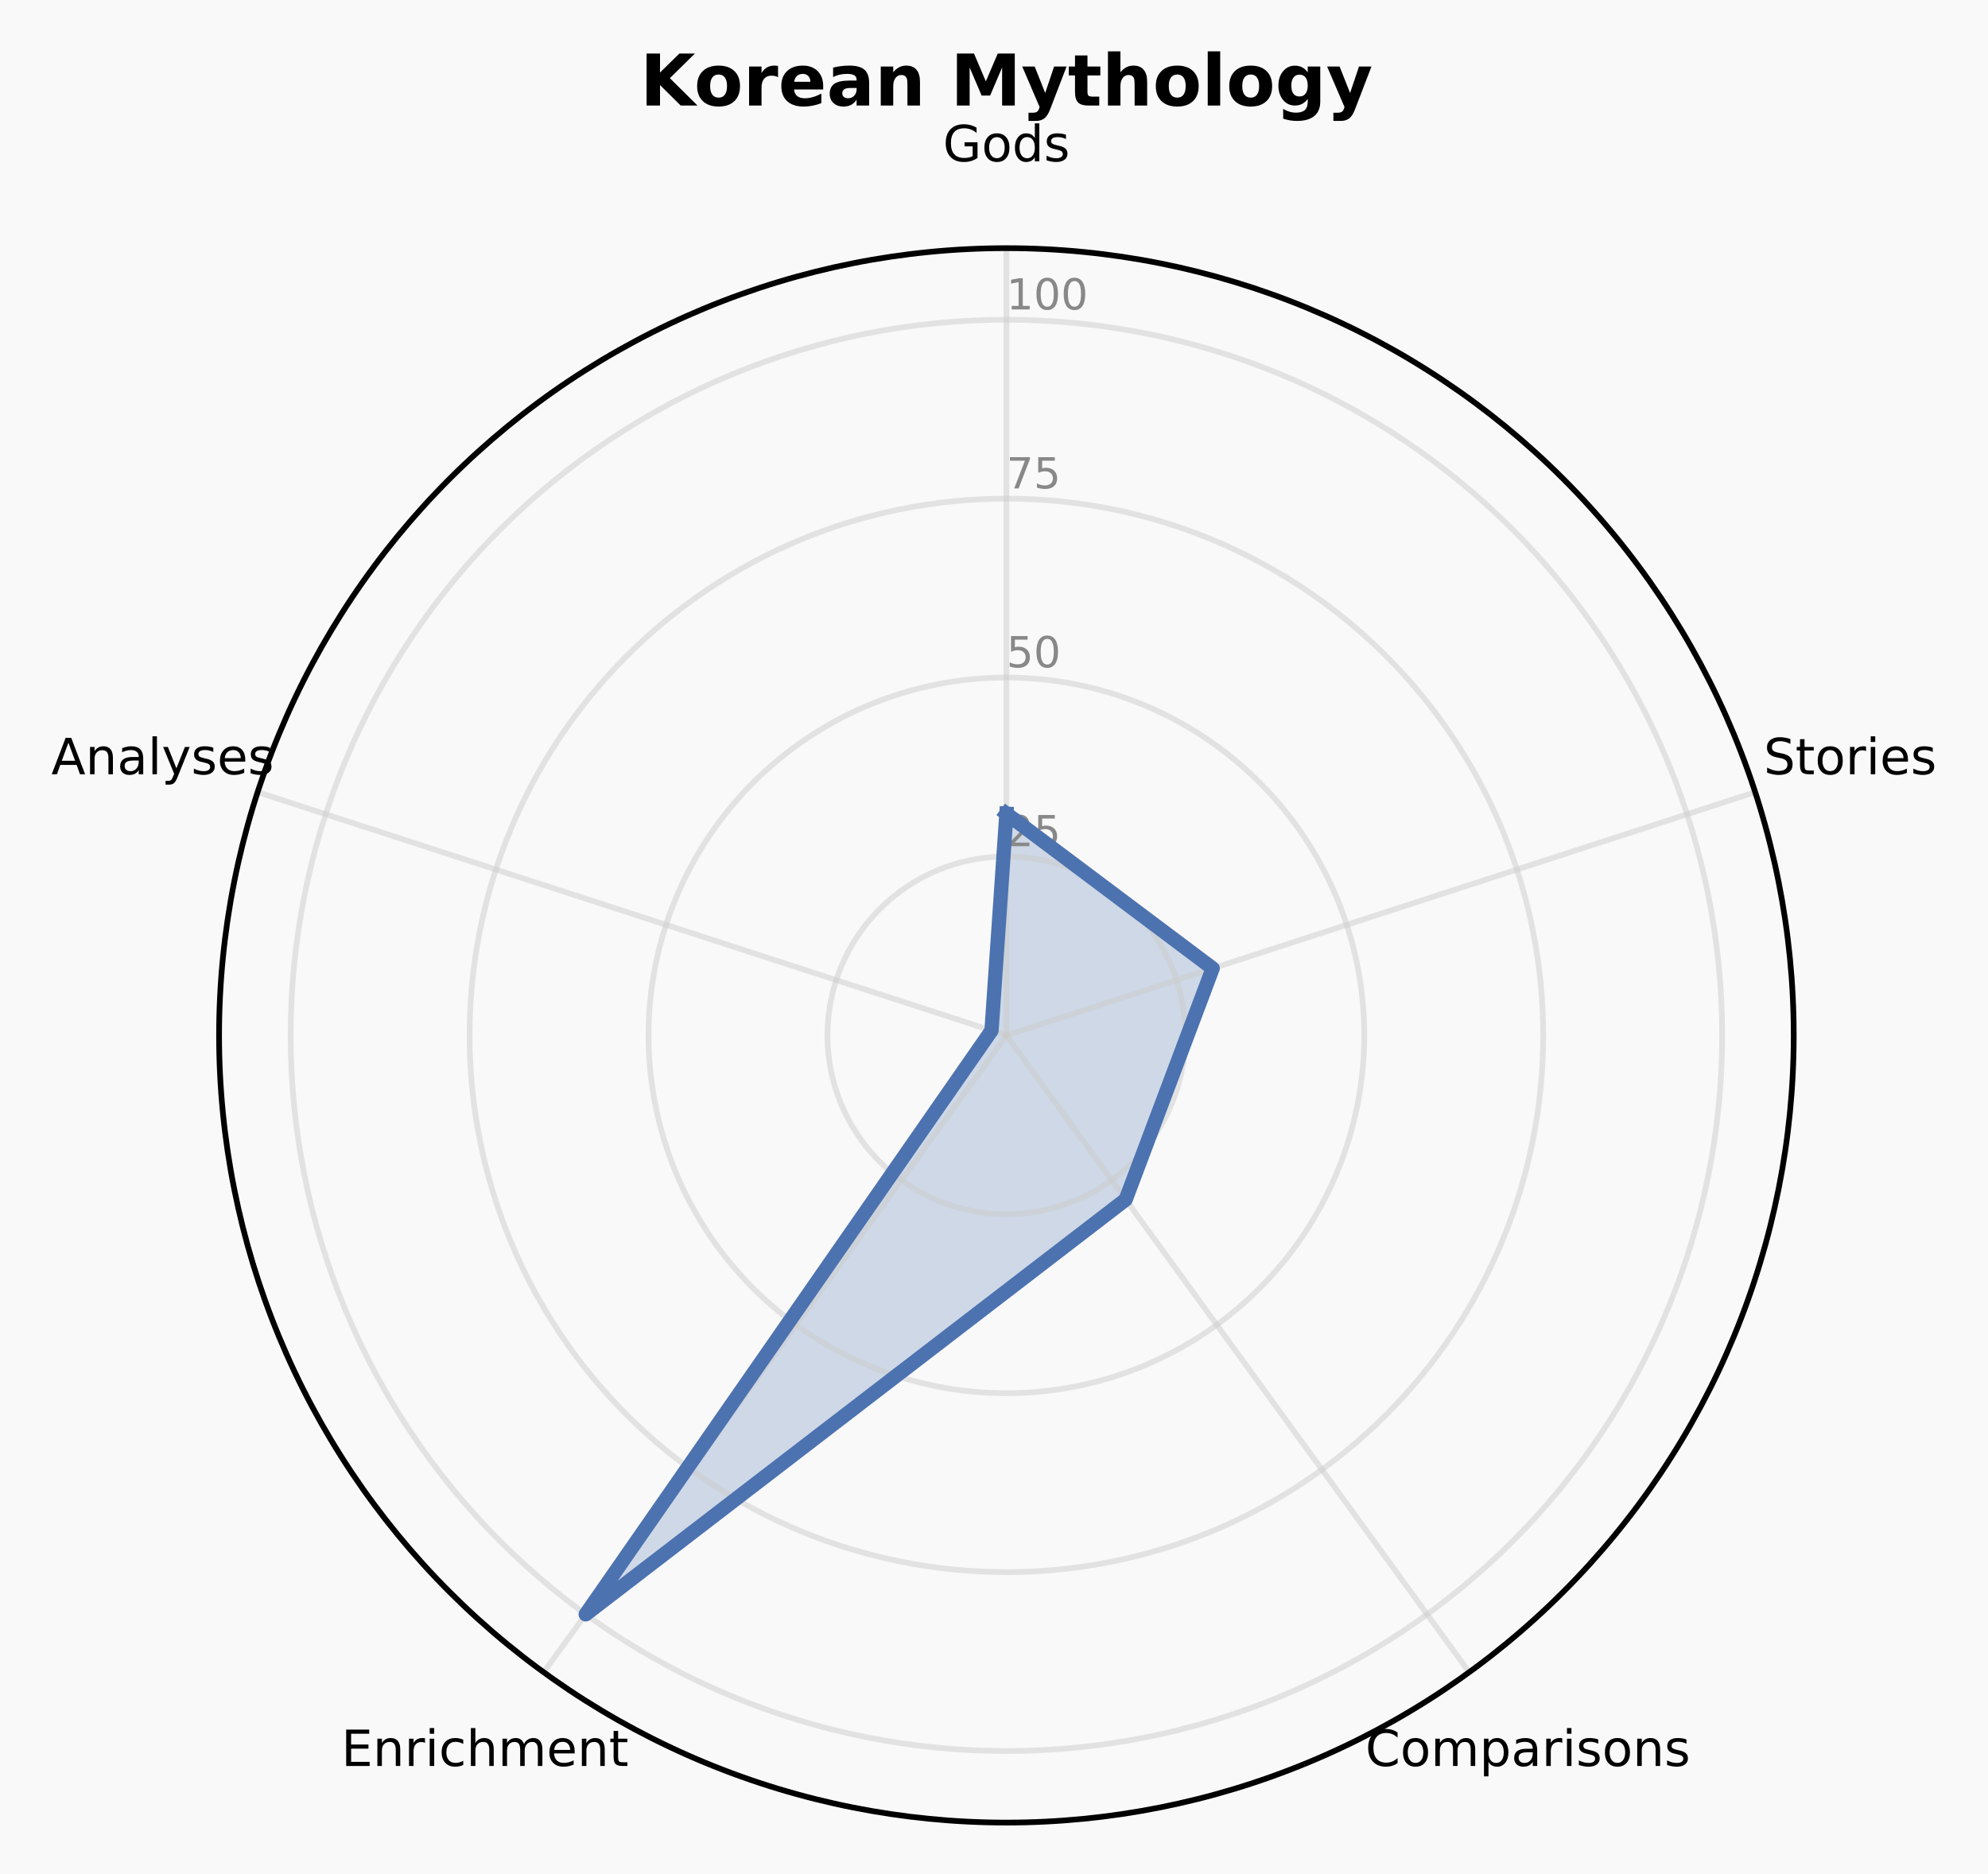
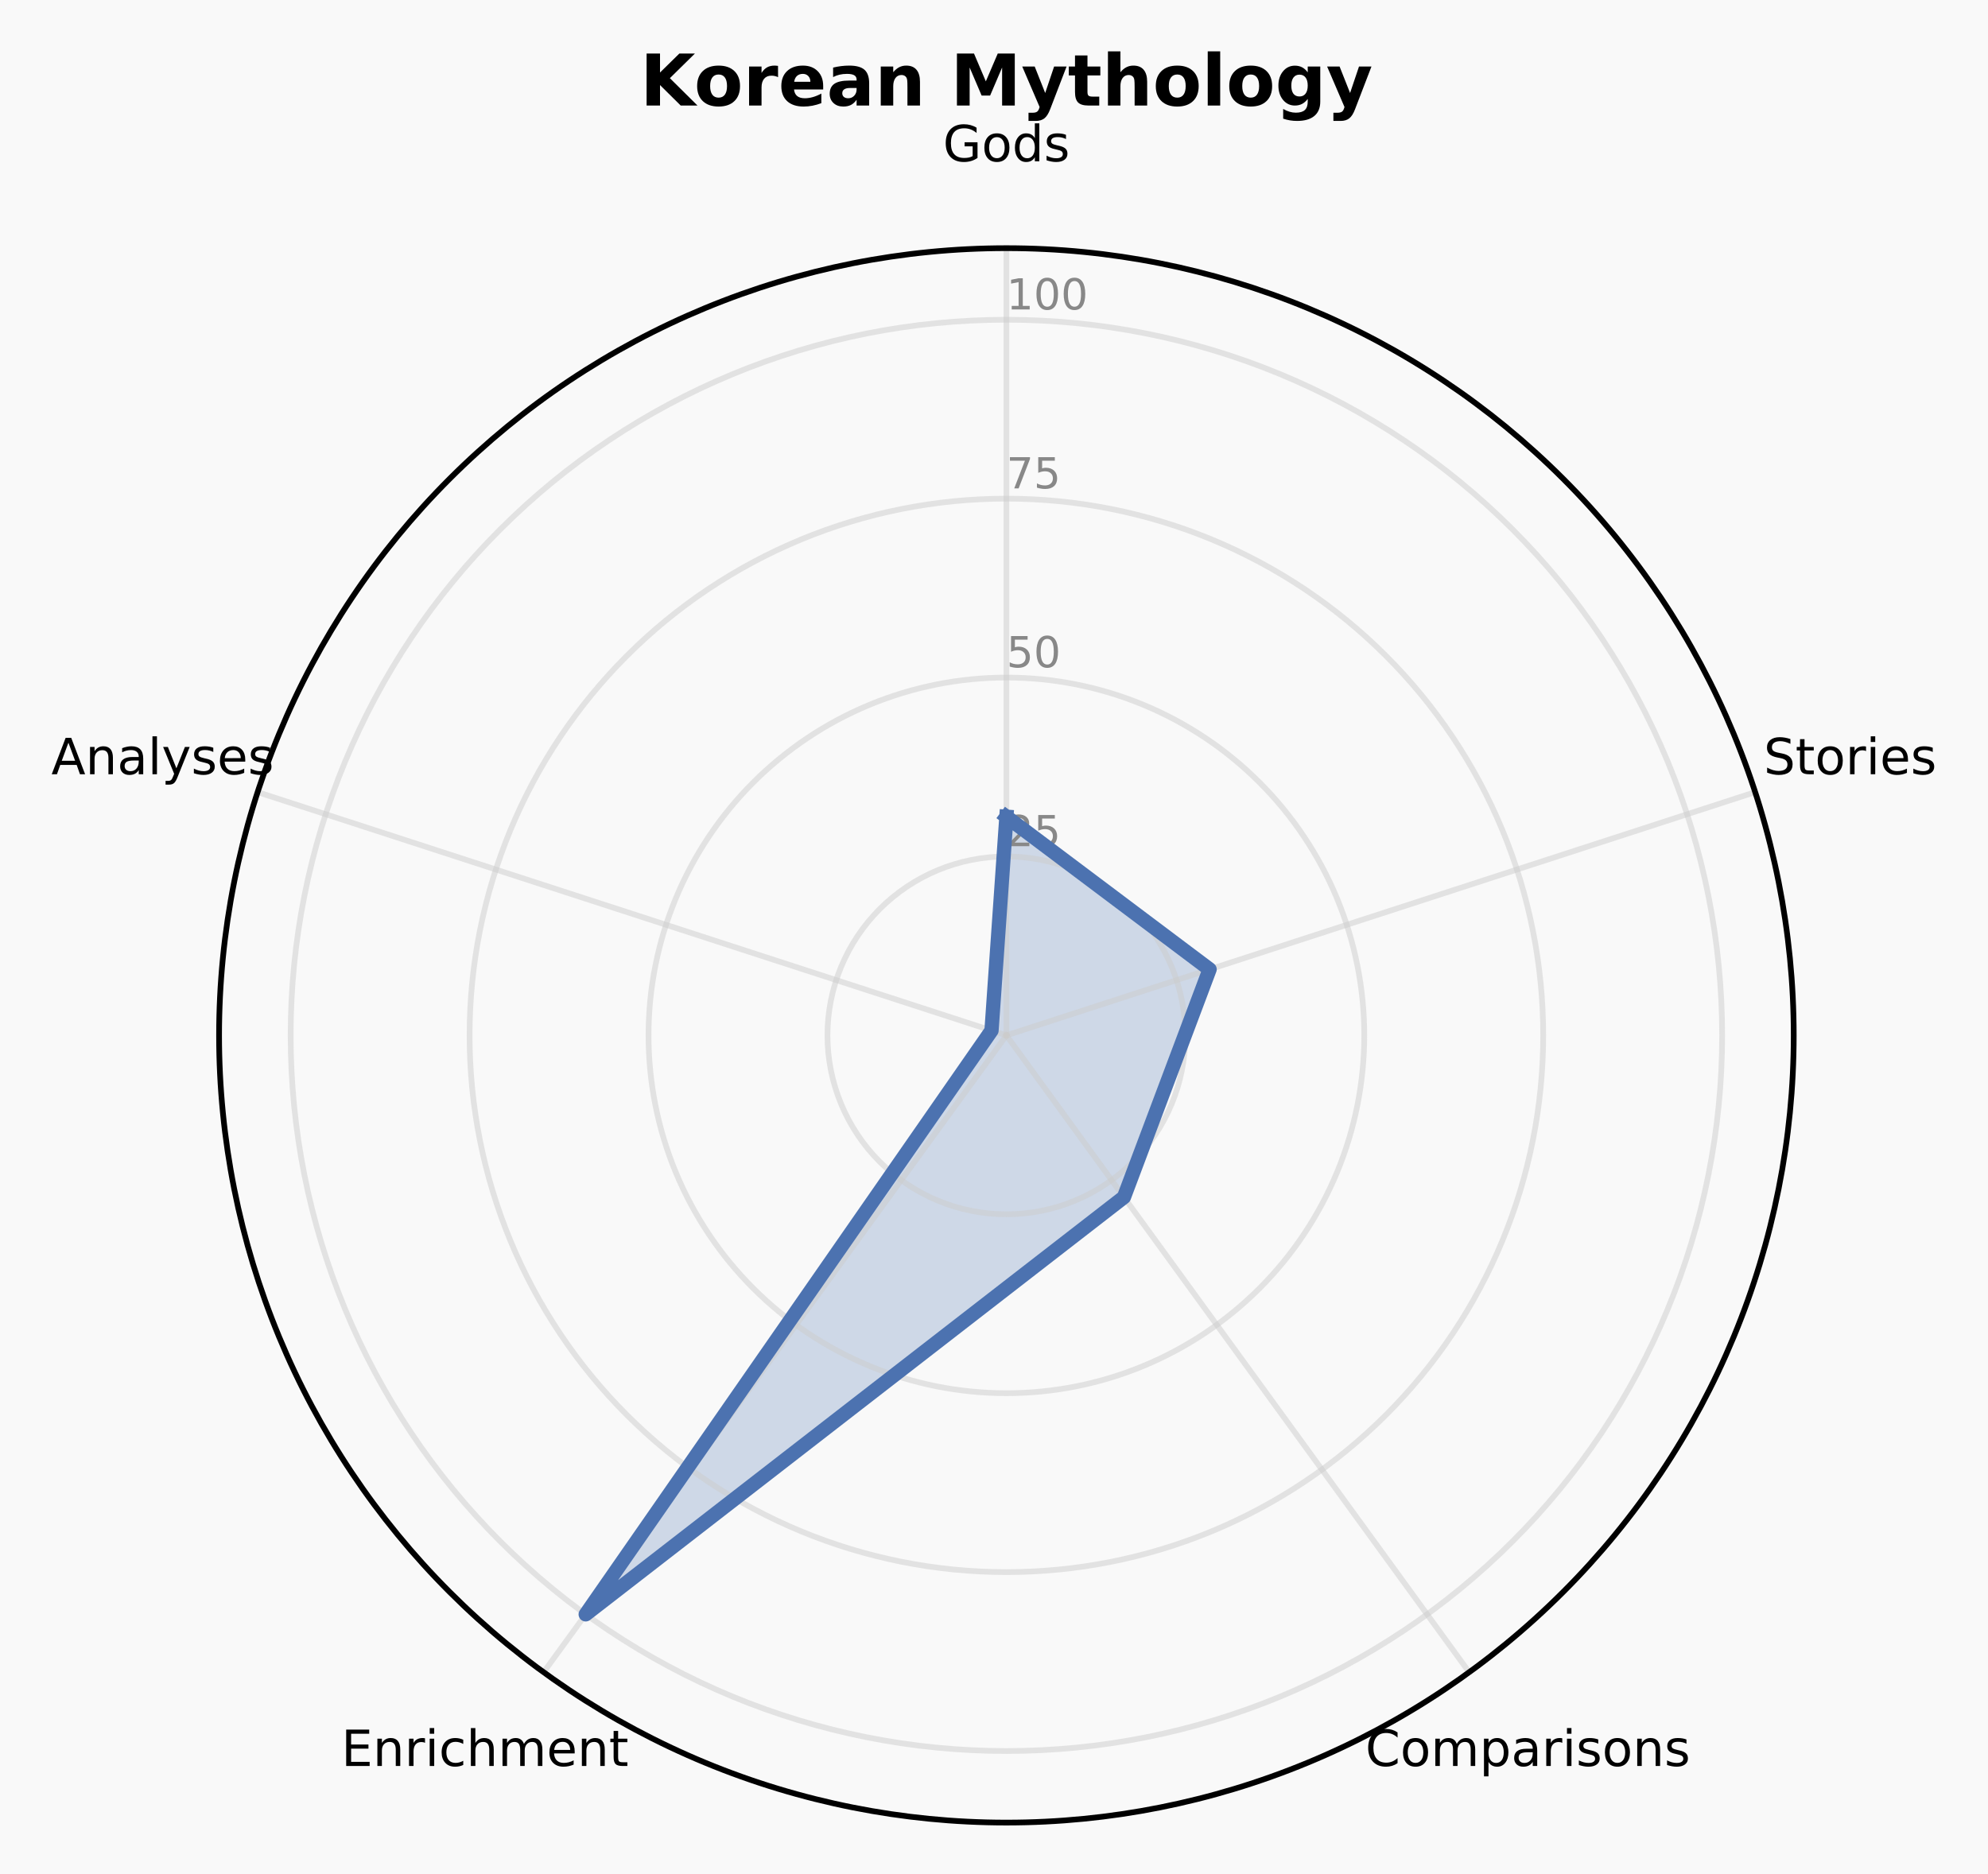
<svg xmlns="http://www.w3.org/2000/svg" xmlns:xlink="http://www.w3.org/1999/xlink" width="278.709pt" height="262.758pt" viewBox="0 0 278.709 262.758" version="1.1">
  <defs>
    <style type="text/css">*{stroke-linejoin: round; stroke-linecap: butt}</style>
  </defs>
  <g id="figure_1">
    <g id="patch_1">
      <path d="M 0 262.758  L 278.709 262.758  L 278.709 0  L 0 0  z " style="fill: #f9f9f9" />
    </g>
    <g id="axes_1">
      <g id="patch_2">
        <path d="M 251.473 145.178  C 251.473 130.683 248.618 116.329 243.071 102.938  C 237.524 89.546 229.393 77.377 219.143 67.128  C 208.894 56.878 196.725 48.748 183.334 43.201  C 169.942 37.654 155.588 34.798 141.093 34.798  C 126.598 34.798 112.244 37.654 98.853 43.201  C 85.461 48.748 73.293 56.878 63.043 67.128  C 52.794 77.377 44.663 89.546 39.116 102.938  C 33.569 116.329 30.714 130.683 30.714 145.178  C 30.714 159.673 33.569 174.027 39.116 187.418  C 44.663 200.81 52.794 212.979 63.043 223.228  C 73.293 233.478 85.461 241.609 98.853 247.155  C 112.244 252.702 126.598 255.558 141.093 255.558  C 155.588 255.558 169.942 252.702 183.334 247.155  C 196.725 241.609 208.894 233.478 219.143 223.228  C 229.393 212.979 237.524 200.81 243.071 187.418  C 248.618 174.027 251.473 159.673 251.473 145.178  M 141.093 145.178  C 141.093 145.178 141.093 145.178 141.093 145.178  C 141.093 145.178 141.093 145.178 141.093 145.178  C 141.093 145.178 141.093 145.178 141.093 145.178  C 141.093 145.178 141.093 145.178 141.093 145.178  C 141.093 145.178 141.093 145.178 141.093 145.178  C 141.093 145.178 141.093 145.178 141.093 145.178  C 141.093 145.178 141.093 145.178 141.093 145.178  C 141.093 145.178 141.093 145.178 141.093 145.178  C 141.093 145.178 141.093 145.178 141.093 145.178  C 141.093 145.178 141.093 145.178 141.093 145.178  C 141.093 145.178 141.093 145.178 141.093 145.178  C 141.093 145.178 141.093 145.178 141.093 145.178  C 141.093 145.178 141.093 145.178 141.093 145.178  C 141.093 145.178 141.093 145.178 141.093 145.178  C 141.093 145.178 141.093 145.178 141.093 145.178  C 141.093 145.178 141.093 145.178 141.093 145.178  z " style="fill: #f9f9f9" />
      </g>
      <g id="patch_3">
-         <path d="M 141.093 114.085  L 170.013 135.782  L 157.819 168.199  L 82.112 226.359  L 139.007 144.5  z " clip-path="url(#pf1d291eb86)" style="fill: #4c72b0; opacity: 0.25; stroke: #4c72b0; stroke-linejoin: miter" />
+         <path d="M 141.093 114.517  L 169.581 135.922  L 157.573 167.861  L 82.112 226.359  L 139.007 144.5  z " clip-path="url(#pe043c72d86)" style="fill: #4c72b0; opacity: 0.25; stroke: #4c72b0; stroke-linejoin: miter" />
      </g>
      <g id="matplotlib.axis_1">
        <g id="xtick_1">
          <g id="line2d_1">
-             <path d="M 141.093 145.178  L 141.093 34.798  " clip-path="url(#pf1d291eb86)" style="fill: none; stroke: #cccccc; stroke-opacity: 0.5; stroke-width: 0.8; stroke-linecap: square" />
+             <path d="M 141.093 145.178  L 141.093 34.798  " clip-path="url(#pe043c72d86)" style="fill: none; stroke: #cccccc; stroke-opacity: 0.5; stroke-width: 0.8; stroke-linecap: square" />
          </g>
          <g id="text_1">
            <g transform="translate(132.1945 22.61707) scale(0.07 -0.07)">
              <defs>
                <path id="DejaVuSans-2a" d="M 3809 666  L 3809 1919  L 2778 1919  L 2778 2438  L 4434 2438  L 4434 434  Q 4069 175 3628 42  Q 3188 -91 2688 -91  Q 1594 -91 976 548  Q 359 1188 359 2328  Q 359 3472 976 4111  Q 1594 4750 2688 4750  Q 3144 4750 3555 4637  Q 3966 4525 4313 4306  L 4313 3634  Q 3963 3931 3569 4081  Q 3175 4231 2741 4231  Q 1884 4231 1454 3753  Q 1025 3275 1025 2328  Q 1025 1384 1454 906  Q 1884 428 2741 428  Q 3075 428 3337 486  Q 3600 544 3809 666  z " transform="scale(0.015625)" />
                <path id="DejaVuSans-52" d="M 1959 3097  Q 1497 3097 1228 2736  Q 959 2375 959 1747  Q 959 1119 1226 758  Q 1494 397 1959 397  Q 2419 397 2687 759  Q 2956 1122 2956 1747  Q 2956 2369 2687 2733  Q 2419 3097 1959 3097  z M 1959 3584  Q 2709 3584 3137 3096  Q 3566 2609 3566 1747  Q 3566 888 3137 398  Q 2709 -91 1959 -91  Q 1206 -91 779 398  Q 353 888 353 1747  Q 353 2609 779 3096  Q 1206 3584 1959 3584  z " transform="scale(0.015625)" />
                <path id="DejaVuSans-47" d="M 2906 2969  L 2906 4863  L 3481 4863  L 3481 0  L 2906 0  L 2906 525  Q 2725 213 2448 61  Q 2172 -91 1784 -91  Q 1150 -91 751 415  Q 353 922 353 1747  Q 353 2572 751 3078  Q 1150 3584 1784 3584  Q 2172 3584 2448 3432  Q 2725 3281 2906 2969  z M 947 1747  Q 947 1113 1208 752  Q 1469 391 1925 391  Q 2381 391 2643 752  Q 2906 1113 2906 1747  Q 2906 2381 2643 2742  Q 2381 3103 1925 3103  Q 1469 3103 1208 2742  Q 947 2381 947 1747  z " transform="scale(0.015625)" />
                <path id="DejaVuSans-56" d="M 2834 3397  L 2834 2853  Q 2591 2978 2328 3040  Q 2066 3103 1784 3103  Q 1356 3103 1142 2972  Q 928 2841 928 2578  Q 928 2378 1081 2264  Q 1234 2150 1697 2047  L 1894 2003  Q 2506 1872 2764 1633  Q 3022 1394 3022 966  Q 3022 478 2636 193  Q 2250 -91 1575 -91  Q 1294 -91 989 -36  Q 684 19 347 128  L 347 722  Q 666 556 975 473  Q 1284 391 1588 391  Q 1994 391 2212 530  Q 2431 669 2431 922  Q 2431 1156 2273 1281  Q 2116 1406 1581 1522  L 1381 1569  Q 847 1681 609 1914  Q 372 2147 372 2553  Q 372 3047 722 3315  Q 1072 3584 1716 3584  Q 2034 3584 2315 3537  Q 2597 3491 2834 3397  z " transform="scale(0.015625)" />
              </defs>
              <use xlink:href="#DejaVuSans-2a" />
              <use xlink:href="#DejaVuSans-52" transform="translate(77.48438 0)" />
              <use xlink:href="#DejaVuSans-47" transform="translate(138.6719 0)" />
              <use xlink:href="#DejaVuSans-56" transform="translate(202.1562 0)" />
            </g>
          </g>
        </g>
        <g id="xtick_2">
          <g id="line2d_2">
-             <path d="M 141.093 145.178  L 246.07 111.069  " clip-path="url(#pf1d291eb86)" style="fill: none; stroke: #cccccc; stroke-opacity: 0.5; stroke-width: 0.8; stroke-linecap: square" />
+             <path d="M 141.093 145.178  L 246.07 111.069  " clip-path="url(#pe043c72d86)" style="fill: none; stroke: #cccccc; stroke-opacity: 0.5; stroke-width: 0.8; stroke-linecap: square" />
          </g>
          <g id="text_2">
            <g transform="translate(247.2616 108.5613) scale(0.07 -0.07)">
              <defs>
                <path id="DejaVuSans-36" d="M 3425 4513  L 3425 3897  Q 3066 4069 2747 4153  Q 2428 4238 2131 4238  Q 1616 4238 1336 4038  Q 1056 3838 1056 3469  Q 1056 3159 1242 3001  Q 1428 2844 1947 2747  L 2328 2669  Q 3034 2534 3370 2195  Q 3706 1856 3706 1288  Q 3706 609 3251 259  Q 2797 -91 1919 -91  Q 1588 -91 1214 -16  Q 841 59 441 206  L 441 856  Q 825 641 1194 531  Q 1563 422 1919 422  Q 2459 422 2753 634  Q 3047 847 3047 1241  Q 3047 1584 2836 1778  Q 2625 1972 2144 2069  L 1759 2144  Q 1053 2284 737 2584  Q 422 2884 422 3419  Q 422 4038 858 4394  Q 1294 4750 2059 4750  Q 2388 4750 2728 4690  Q 3069 4631 3425 4513  z " transform="scale(0.015625)" />
                <path id="DejaVuSans-57" d="M 1172 4494  L 1172 3500  L 2356 3500  L 2356 3053  L 1172 3053  L 1172 1153  Q 1172 725 1289 603  Q 1406 481 1766 481  L 2356 481  L 2356 0  L 1766 0  Q 1100 0 847 248  Q 594 497 594 1153  L 594 3053  L 172 3053  L 172 3500  L 594 3500  L 594 4494  L 1172 4494  z " transform="scale(0.015625)" />
                <path id="DejaVuSans-55" d="M 2631 2963  Q 2534 3019 2420 3045  Q 2306 3072 2169 3072  Q 1681 3072 1420 2755  Q 1159 2438 1159 1844  L 1159 0  L 581 0  L 581 3500  L 1159 3500  L 1159 2956  Q 1341 3275 1631 3429  Q 1922 3584 2338 3584  Q 2397 3584 2469 3576  Q 2541 3569 2628 3553  L 2631 2963  z " transform="scale(0.015625)" />
                <path id="DejaVuSans-4c" d="M 603 3500  L 1178 3500  L 1178 0  L 603 0  L 603 3500  z M 603 4863  L 1178 4863  L 1178 4134  L 603 4134  L 603 4863  z " transform="scale(0.015625)" />
                <path id="DejaVuSans-48" d="M 3597 1894  L 3597 1613  L 953 1613  Q 991 1019 1311 708  Q 1631 397 2203 397  Q 2534 397 2845 478  Q 3156 559 3463 722  L 3463 178  Q 3153 47 2828 -22  Q 2503 -91 2169 -91  Q 1331 -91 842 396  Q 353 884 353 1716  Q 353 2575 817 3079  Q 1281 3584 2069 3584  Q 2775 3584 3186 3129  Q 3597 2675 3597 1894  z M 3022 2063  Q 3016 2534 2758 2815  Q 2500 3097 2075 3097  Q 1594 3097 1305 2825  Q 1016 2553 972 2059  L 3022 2063  z " transform="scale(0.015625)" />
              </defs>
              <use xlink:href="#DejaVuSans-36" />
              <use xlink:href="#DejaVuSans-57" transform="translate(63.48438 0)" />
              <use xlink:href="#DejaVuSans-52" transform="translate(102.6875 0)" />
              <use xlink:href="#DejaVuSans-55" transform="translate(163.875 0)" />
              <use xlink:href="#DejaVuSans-4c" transform="translate(204.9844 0)" />
              <use xlink:href="#DejaVuSans-48" transform="translate(232.7656 0)" />
              <use xlink:href="#DejaVuSans-56" transform="translate(294.2969 0)" />
            </g>
          </g>
        </g>
        <g id="xtick_3">
          <g id="line2d_3">
-             <path d="M 141.093 145.178  L 205.973 234.477  " clip-path="url(#pf1d291eb86)" style="fill: none; stroke: #cccccc; stroke-opacity: 0.5; stroke-width: 0.8; stroke-linecap: square" />
+             <path d="M 141.093 145.178  L 205.973 234.477  " clip-path="url(#pe043c72d86)" style="fill: none; stroke: #cccccc; stroke-opacity: 0.5; stroke-width: 0.8; stroke-linecap: square" />
          </g>
          <g id="text_3">
            <g transform="translate(191.4228 247.6219) scale(0.07 -0.07)">
              <defs>
                <path id="DejaVuSans-26" d="M 4122 4306  L 4122 3641  Q 3803 3938 3442 4084  Q 3081 4231 2675 4231  Q 1875 4231 1450 3742  Q 1025 3253 1025 2328  Q 1025 1406 1450 917  Q 1875 428 2675 428  Q 3081 428 3442 575  Q 3803 722 4122 1019  L 4122 359  Q 3791 134 3420 21  Q 3050 -91 2638 -91  Q 1578 -91 968 557  Q 359 1206 359 2328  Q 359 3453 968 4101  Q 1578 4750 2638 4750  Q 3056 4750 3426 4639  Q 3797 4528 4122 4306  z " transform="scale(0.015625)" />
                <path id="DejaVuSans-50" d="M 3328 2828  Q 3544 3216 3844 3400  Q 4144 3584 4550 3584  Q 5097 3584 5394 3201  Q 5691 2819 5691 2113  L 5691 0  L 5113 0  L 5113 2094  Q 5113 2597 4934 2840  Q 4756 3084 4391 3084  Q 3944 3084 3684 2787  Q 3425 2491 3425 1978  L 3425 0  L 2847 0  L 2847 2094  Q 2847 2600 2669 2842  Q 2491 3084 2119 3084  Q 1678 3084 1418 2786  Q 1159 2488 1159 1978  L 1159 0  L 581 0  L 581 3500  L 1159 3500  L 1159 2956  Q 1356 3278 1631 3431  Q 1906 3584 2284 3584  Q 2666 3584 2933 3390  Q 3200 3197 3328 2828  z " transform="scale(0.015625)" />
                <path id="DejaVuSans-53" d="M 1159 525  L 1159 -1331  L 581 -1331  L 581 3500  L 1159 3500  L 1159 2969  Q 1341 3281 1617 3432  Q 1894 3584 2278 3584  Q 2916 3584 3314 3078  Q 3713 2572 3713 1747  Q 3713 922 3314 415  Q 2916 -91 2278 -91  Q 1894 -91 1617 61  Q 1341 213 1159 525  z M 3116 1747  Q 3116 2381 2855 2742  Q 2594 3103 2138 3103  Q 1681 3103 1420 2742  Q 1159 2381 1159 1747  Q 1159 1113 1420 752  Q 1681 391 2138 391  Q 2594 391 2855 752  Q 3116 1113 3116 1747  z " transform="scale(0.015625)" />
                <path id="DejaVuSans-44" d="M 2194 1759  Q 1497 1759 1228 1600  Q 959 1441 959 1056  Q 959 750 1161 570  Q 1363 391 1709 391  Q 2188 391 2477 730  Q 2766 1069 2766 1631  L 2766 1759  L 2194 1759  z M 3341 1997  L 3341 0  L 2766 0  L 2766 531  Q 2569 213 2275 61  Q 1981 -91 1556 -91  Q 1019 -91 701 211  Q 384 513 384 1019  Q 384 1609 779 1909  Q 1175 2209 1959 2209  L 2766 2209  L 2766 2266  Q 2766 2663 2505 2880  Q 2244 3097 1772 3097  Q 1472 3097 1187 3025  Q 903 2953 641 2809  L 641 3341  Q 956 3463 1253 3523  Q 1550 3584 1831 3584  Q 2591 3584 2966 3190  Q 3341 2797 3341 1997  z " transform="scale(0.015625)" />
                <path id="DejaVuSans-51" d="M 3513 2113  L 3513 0  L 2938 0  L 2938 2094  Q 2938 2591 2744 2837  Q 2550 3084 2163 3084  Q 1697 3084 1428 2787  Q 1159 2491 1159 1978  L 1159 0  L 581 0  L 581 3500  L 1159 3500  L 1159 2956  Q 1366 3272 1645 3428  Q 1925 3584 2291 3584  Q 2894 3584 3203 3211  Q 3513 2838 3513 2113  z " transform="scale(0.015625)" />
              </defs>
              <use xlink:href="#DejaVuSans-26" />
              <use xlink:href="#DejaVuSans-52" transform="translate(69.82812 0)" />
              <use xlink:href="#DejaVuSans-50" transform="translate(131.0156 0)" />
              <use xlink:href="#DejaVuSans-53" transform="translate(228.4219 0)" />
              <use xlink:href="#DejaVuSans-44" transform="translate(291.9062 0)" />
              <use xlink:href="#DejaVuSans-55" transform="translate(353.1875 0)" />
              <use xlink:href="#DejaVuSans-4c" transform="translate(394.2969 0)" />
              <use xlink:href="#DejaVuSans-56" transform="translate(422.0781 0)" />
              <use xlink:href="#DejaVuSans-52" transform="translate(474.1719 0)" />
              <use xlink:href="#DejaVuSans-51" transform="translate(535.3594 0)" />
              <use xlink:href="#DejaVuSans-56" transform="translate(598.7344 0)" />
            </g>
          </g>
        </g>
        <g id="xtick_4">
          <g id="line2d_4">
-             <path d="M 141.093 145.178  L 76.214 234.477  " clip-path="url(#pf1d291eb86)" style="fill: none; stroke: #cccccc; stroke-opacity: 0.5; stroke-width: 0.8; stroke-linecap: square" />
+             <path d="M 141.093 145.178  L 76.214 234.477  " clip-path="url(#pe043c72d86)" style="fill: none; stroke: #cccccc; stroke-opacity: 0.5; stroke-width: 0.8; stroke-linecap: square" />
          </g>
          <g id="text_4">
            <g transform="translate(47.8483 247.6219) scale(0.07 -0.07)">
              <defs>
                <path id="DejaVuSans-28" d="M 628 4666  L 3578 4666  L 3578 4134  L 1259 4134  L 1259 2753  L 3481 2753  L 3481 2222  L 1259 2222  L 1259 531  L 3634 531  L 3634 0  L 628 0  L 628 4666  z " transform="scale(0.015625)" />
                <path id="DejaVuSans-46" d="M 3122 3366  L 3122 2828  Q 2878 2963 2633 3030  Q 2388 3097 2138 3097  Q 1578 3097 1268 2742  Q 959 2388 959 1747  Q 959 1106 1268 751  Q 1578 397 2138 397  Q 2388 397 2633 464  Q 2878 531 3122 666  L 3122 134  Q 2881 22 2623 -34  Q 2366 -91 2075 -91  Q 1284 -91 818 406  Q 353 903 353 1747  Q 353 2603 823 3093  Q 1294 3584 2113 3584  Q 2378 3584 2631 3529  Q 2884 3475 3122 3366  z " transform="scale(0.015625)" />
                <path id="DejaVuSans-4b" d="M 3513 2113  L 3513 0  L 2938 0  L 2938 2094  Q 2938 2591 2744 2837  Q 2550 3084 2163 3084  Q 1697 3084 1428 2787  Q 1159 2491 1159 1978  L 1159 0  L 581 0  L 581 4863  L 1159 4863  L 1159 2956  Q 1366 3272 1645 3428  Q 1925 3584 2291 3584  Q 2894 3584 3203 3211  Q 3513 2838 3513 2113  z " transform="scale(0.015625)" />
              </defs>
              <use xlink:href="#DejaVuSans-28" />
              <use xlink:href="#DejaVuSans-51" transform="translate(63.1875 0)" />
              <use xlink:href="#DejaVuSans-55" transform="translate(126.5625 0)" />
              <use xlink:href="#DejaVuSans-4c" transform="translate(167.6719 0)" />
              <use xlink:href="#DejaVuSans-46" transform="translate(195.4531 0)" />
              <use xlink:href="#DejaVuSans-4b" transform="translate(250.4375 0)" />
              <use xlink:href="#DejaVuSans-50" transform="translate(313.8125 0)" />
              <use xlink:href="#DejaVuSans-48" transform="translate(411.2188 0)" />
              <use xlink:href="#DejaVuSans-51" transform="translate(472.75 0)" />
              <use xlink:href="#DejaVuSans-57" transform="translate(536.125 0)" />
            </g>
          </g>
        </g>
        <g id="xtick_5">
          <g id="line2d_5">
-             <path d="M 141.093 145.178  L 36.116 111.069  " clip-path="url(#pf1d291eb86)" style="fill: none; stroke: #cccccc; stroke-opacity: 0.5; stroke-width: 0.8; stroke-linecap: square" />
+             <path d="M 141.093 145.178  L 36.116 111.069  " clip-path="url(#pe043c72d86)" style="fill: none; stroke: #cccccc; stroke-opacity: 0.5; stroke-width: 0.8; stroke-linecap: square" />
          </g>
          <g id="text_5">
            <g transform="translate(7.2 108.5613) scale(0.07 -0.07)">
              <defs>
                <path id="DejaVuSans-24" d="M 2188 4044  L 1331 1722  L 3047 1722  L 2188 4044  z M 1831 4666  L 2547 4666  L 4325 0  L 3669 0  L 3244 1197  L 1141 1197  L 716 0  L 50 0  L 1831 4666  z " transform="scale(0.015625)" />
                <path id="DejaVuSans-4f" d="M 603 4863  L 1178 4863  L 1178 0  L 603 0  L 603 4863  z " transform="scale(0.015625)" />
                <path id="DejaVuSans-5c" d="M 2059 -325  Q 1816 -950 1584 -1140  Q 1353 -1331 966 -1331  L 506 -1331  L 506 -850  L 844 -850  Q 1081 -850 1212 -737  Q 1344 -625 1503 -206  L 1606 56  L 191 3500  L 800 3500  L 1894 763  L 2988 3500  L 3597 3500  L 2059 -325  z " transform="scale(0.015625)" />
              </defs>
              <use xlink:href="#DejaVuSans-24" />
              <use xlink:href="#DejaVuSans-51" transform="translate(68.40625 0)" />
              <use xlink:href="#DejaVuSans-44" transform="translate(131.7812 0)" />
              <use xlink:href="#DejaVuSans-4f" transform="translate(193.0625 0)" />
              <use xlink:href="#DejaVuSans-5c" transform="translate(220.8438 0)" />
              <use xlink:href="#DejaVuSans-56" transform="translate(280.0312 0)" />
              <use xlink:href="#DejaVuSans-48" transform="translate(332.125 0)" />
              <use xlink:href="#DejaVuSans-56" transform="translate(393.6562 0)" />
            </g>
          </g>
        </g>
      </g>
      <g id="matplotlib.axis_2">
        <g id="ytick_1">
          <g id="line2d_6">
-             <path d="M 141.093 120.092  C 144.388 120.092 147.65 120.741 150.693 122.001  C 153.737 123.262 156.503 125.11 158.832 127.439  C 161.161 129.769 163.009 132.534 164.27 135.578  C 165.531 138.621 166.18 141.884 166.18 145.178  C 166.18 148.472 165.531 151.735 164.27 154.778  C 163.009 157.822 161.161 160.587 158.832 162.917  C 156.503 165.246 153.737 167.094 150.693 168.355  C 147.65 169.615 144.388 170.264 141.093 170.264  C 137.799 170.264 134.537 169.615 131.493 168.355  C 128.45 167.094 125.684 165.246 123.355 162.917  C 121.025 160.587 119.177 157.822 117.917 154.778  C 116.656 151.735 116.007 148.472 116.007 145.178  C 116.007 141.884 116.656 138.621 117.917 135.578  C 119.177 132.534 121.025 129.769 123.355 127.439  C 125.684 125.11 128.45 123.262 131.493 122.001  C 134.537 120.741 137.799 120.092 141.093 120.092  " clip-path="url(#pf1d291eb86)" style="fill: none; stroke: #cccccc; stroke-opacity: 0.5; stroke-width: 0.8; stroke-linecap: square" />
+             <path d="M 141.093 120.092  C 144.388 120.092 147.65 120.741 150.693 122.001  C 153.737 123.262 156.503 125.11 158.832 127.439  C 161.161 129.769 163.009 132.534 164.27 135.578  C 165.531 138.621 166.18 141.884 166.18 145.178  C 166.18 148.472 165.531 151.735 164.27 154.778  C 163.009 157.822 161.161 160.587 158.832 162.917  C 156.503 165.246 153.737 167.094 150.693 168.355  C 147.65 169.615 144.388 170.264 141.093 170.264  C 137.799 170.264 134.537 169.615 131.493 168.355  C 128.45 167.094 125.684 165.246 123.355 162.917  C 121.025 160.587 119.177 157.822 117.917 154.778  C 116.656 151.735 116.007 148.472 116.007 145.178  C 116.007 141.884 116.656 138.621 117.917 135.578  C 119.177 132.534 121.025 129.769 123.355 127.439  C 125.684 125.11 128.45 123.262 131.493 122.001  C 134.537 120.741 137.799 120.092 141.093 120.092  " clip-path="url(#pe043c72d86)" style="fill: none; stroke: #cccccc; stroke-opacity: 0.5; stroke-width: 0.8; stroke-linecap: square" />
          </g>
          <g id="text_6">
            <g style="fill: #888888" transform="translate(141.0933 118.6504) scale(0.06 -0.06)">
              <defs>
                <path id="DejaVuSans-15" d="M 1228 531  L 3431 531  L 3431 0  L 469 0  L 469 531  Q 828 903 1448 1529  Q 2069 2156 2228 2338  Q 2531 2678 2651 2914  Q 2772 3150 2772 3378  Q 2772 3750 2511 3984  Q 2250 4219 1831 4219  Q 1534 4219 1204 4116  Q 875 4013 500 3803  L 500 4441  Q 881 4594 1212 4672  Q 1544 4750 1819 4750  Q 2544 4750 2975 4387  Q 3406 4025 3406 3419  Q 3406 3131 3298 2873  Q 3191 2616 2906 2266  Q 2828 2175 2409 1742  Q 1991 1309 1228 531  z " transform="scale(0.015625)" />
                <path id="DejaVuSans-18" d="M 691 4666  L 3169 4666  L 3169 4134  L 1269 4134  L 1269 2991  Q 1406 3038 1543 3061  Q 1681 3084 1819 3084  Q 2600 3084 3056 2656  Q 3513 2228 3513 1497  Q 3513 744 3044 326  Q 2575 -91 1722 -91  Q 1428 -91 1123 -41  Q 819 9 494 109  L 494 744  Q 775 591 1075 516  Q 1375 441 1709 441  Q 2250 441 2565 725  Q 2881 1009 2881 1497  Q 2881 1984 2565 2268  Q 2250 2553 1709 2553  Q 1456 2553 1204 2497  Q 953 2441 691 2322  L 691 4666  z " transform="scale(0.015625)" />
              </defs>
              <use xlink:href="#DejaVuSans-15" />
              <use xlink:href="#DejaVuSans-18" transform="translate(63.625 0)" />
            </g>
          </g>
        </g>
        <g id="ytick_2">
          <g id="line2d_7">
-             <path d="M 141.093 95.005  C 147.682 95.005 154.206 96.303 160.293 98.825  C 166.381 101.346 171.912 105.042 176.571 109.701  C 181.229 114.36 184.925 119.891 187.447 125.978  C 189.968 132.065 191.266 138.589 191.266 145.178  C 191.266 151.767 189.968 158.291 187.447 164.378  C 184.925 170.465 181.229 175.997 176.571 180.655  C 171.912 185.314 166.381 189.01 160.293 191.531  C 154.206 194.053 147.682 195.351 141.093 195.351  C 134.505 195.351 127.98 194.053 121.893 191.531  C 115.806 189.01 110.275 185.314 105.616 180.655  C 100.957 175.997 97.261 170.465 94.74 164.378  C 92.219 158.291 90.921 151.767 90.921 145.178  C 90.921 138.589 92.219 132.065 94.74 125.978  C 97.261 119.891 100.957 114.36 105.616 109.701  C 110.275 105.042 115.806 101.346 121.893 98.825  C 127.98 96.303 134.505 95.005 141.093 95.005  " clip-path="url(#pf1d291eb86)" style="fill: none; stroke: #cccccc; stroke-opacity: 0.5; stroke-width: 0.8; stroke-linecap: square" />
+             <path d="M 141.093 95.005  C 147.682 95.005 154.206 96.303 160.293 98.825  C 166.381 101.346 171.912 105.042 176.571 109.701  C 181.229 114.36 184.925 119.891 187.447 125.978  C 189.968 132.065 191.266 138.589 191.266 145.178  C 191.266 151.767 189.968 158.291 187.447 164.378  C 184.925 170.465 181.229 175.997 176.571 180.655  C 171.912 185.314 166.381 189.01 160.293 191.531  C 154.206 194.053 147.682 195.351 141.093 195.351  C 134.505 195.351 127.98 194.053 121.893 191.531  C 115.806 189.01 110.275 185.314 105.616 180.655  C 100.957 175.997 97.261 170.465 94.74 164.378  C 92.219 158.291 90.921 151.767 90.921 145.178  C 90.921 138.589 92.219 132.065 94.74 125.978  C 97.261 119.891 100.957 114.36 105.616 109.701  C 110.275 105.042 115.806 101.346 121.893 98.825  C 127.98 96.303 134.505 95.005 141.093 95.005  " clip-path="url(#pe043c72d86)" style="fill: none; stroke: #cccccc; stroke-opacity: 0.5; stroke-width: 0.8; stroke-linecap: square" />
          </g>
          <g id="text_7">
            <g style="fill: #888888" transform="translate(141.0933 93.56408) scale(0.06 -0.06)">
              <defs>
                <path id="DejaVuSans-13" d="M 2034 4250  Q 1547 4250 1301 3770  Q 1056 3291 1056 2328  Q 1056 1369 1301 889  Q 1547 409 2034 409  Q 2525 409 2770 889  Q 3016 1369 3016 2328  Q 3016 3291 2770 3770  Q 2525 4250 2034 4250  z M 2034 4750  Q 2819 4750 3233 4129  Q 3647 3509 3647 2328  Q 3647 1150 3233 529  Q 2819 -91 2034 -91  Q 1250 -91 836 529  Q 422 1150 422 2328  Q 422 3509 836 4129  Q 1250 4750 2034 4750  z " transform="scale(0.015625)" />
              </defs>
              <use xlink:href="#DejaVuSans-18" />
              <use xlink:href="#DejaVuSans-13" transform="translate(63.625 0)" />
            </g>
          </g>
        </g>
        <g id="ytick_3">
          <g id="line2d_8">
-             <path d="M 141.093 69.919  C 150.976 69.919 160.763 71.866 169.894 75.648  C 179.024 79.43 187.321 84.974 194.309 91.962  C 201.298 98.95 206.841 107.247 210.623 116.378  C 214.405 125.508 216.352 135.295 216.352 145.178  C 216.352 155.061 214.405 164.848 210.623 173.978  C 206.841 183.109 201.298 191.406 194.309 198.394  C 187.321 205.382 179.024 210.926 169.894 214.708  C 160.763 218.49 150.976 220.437 141.093 220.437  C 131.21 220.437 121.424 218.49 112.293 214.708  C 103.162 210.926 94.866 205.382 87.877 198.394  C 80.889 191.406 75.345 183.109 71.563 173.978  C 67.781 164.848 65.834 155.061 65.834 145.178  C 65.834 135.295 67.781 125.508 71.563 116.378  C 75.345 107.247 80.889 98.95 87.877 91.962  C 94.866 84.974 103.162 79.43 112.293 75.648  C 121.424 71.866 131.21 69.919 141.093 69.919  " clip-path="url(#pf1d291eb86)" style="fill: none; stroke: #cccccc; stroke-opacity: 0.5; stroke-width: 0.8; stroke-linecap: square" />
+             <path d="M 141.093 69.919  C 150.976 69.919 160.763 71.866 169.894 75.648  C 179.024 79.43 187.321 84.974 194.309 91.962  C 201.298 98.95 206.841 107.247 210.623 116.378  C 214.405 125.508 216.352 135.295 216.352 145.178  C 216.352 155.061 214.405 164.848 210.623 173.978  C 206.841 183.109 201.298 191.406 194.309 198.394  C 187.321 205.382 179.024 210.926 169.894 214.708  C 160.763 218.49 150.976 220.437 141.093 220.437  C 131.21 220.437 121.424 218.49 112.293 214.708  C 103.162 210.926 94.866 205.382 87.877 198.394  C 80.889 191.406 75.345 183.109 71.563 173.978  C 67.781 164.848 65.834 155.061 65.834 145.178  C 65.834 135.295 67.781 125.508 71.563 116.378  C 75.345 107.247 80.889 98.95 87.877 91.962  C 94.866 84.974 103.162 79.43 112.293 75.648  C 121.424 71.866 131.21 69.919 141.093 69.919  " clip-path="url(#pe043c72d86)" style="fill: none; stroke: #cccccc; stroke-opacity: 0.5; stroke-width: 0.8; stroke-linecap: square" />
          </g>
          <g id="text_8">
            <g style="fill: #888888" transform="translate(141.0933 68.47781) scale(0.06 -0.06)">
              <defs>
                <path id="DejaVuSans-1a" d="M 525 4666  L 3525 4666  L 3525 4397  L 1831 0  L 1172 0  L 2766 4134  L 525 4134  L 525 4666  z " transform="scale(0.015625)" />
              </defs>
              <use xlink:href="#DejaVuSans-1a" />
              <use xlink:href="#DejaVuSans-18" transform="translate(63.625 0)" />
            </g>
          </g>
        </g>
        <g id="ytick_4">
          <g id="line2d_9">
-             <path d="M 141.093 44.833  C 154.27 44.833 167.32 47.429 179.494 52.471  C 191.668 57.514 202.73 64.906 212.048 74.223  C 221.366 83.541 228.757 94.603 233.8 106.778  C 238.843 118.952 241.438 132.001 241.438 145.178  C 241.438 158.355 238.843 171.404 233.8 183.578  C 228.757 195.753 221.366 206.815 212.048 216.133  C 202.73 225.45 191.668 232.842 179.494 237.885  C 167.32 242.927 154.27 245.523 141.093 245.523  C 127.916 245.523 114.867 242.927 102.693 237.885  C 90.519 232.842 79.456 225.45 70.139 216.133  C 60.821 206.815 53.429 195.753 48.387 183.578  C 43.344 171.404 40.748 158.355 40.748 145.178  C 40.748 132.001 43.344 118.952 48.387 106.778  C 53.429 94.603 60.821 83.541 70.139 74.223  C 79.456 64.906 90.519 57.514 102.693 52.471  C 114.867 47.429 127.916 44.833 141.093 44.833  " clip-path="url(#pf1d291eb86)" style="fill: none; stroke: #cccccc; stroke-opacity: 0.5; stroke-width: 0.8; stroke-linecap: square" />
+             <path d="M 141.093 44.833  C 154.27 44.833 167.32 47.429 179.494 52.471  C 191.668 57.514 202.73 64.906 212.048 74.223  C 221.366 83.541 228.757 94.603 233.8 106.778  C 238.843 118.952 241.438 132.001 241.438 145.178  C 241.438 158.355 238.843 171.404 233.8 183.578  C 228.757 195.753 221.366 206.815 212.048 216.133  C 202.73 225.45 191.668 232.842 179.494 237.885  C 167.32 242.927 154.27 245.523 141.093 245.523  C 127.916 245.523 114.867 242.927 102.693 237.885  C 90.519 232.842 79.456 225.45 70.139 216.133  C 60.821 206.815 53.429 195.753 48.387 183.578  C 43.344 171.404 40.748 158.355 40.748 145.178  C 40.748 132.001 43.344 118.952 48.387 106.778  C 53.429 94.603 60.821 83.541 70.139 74.223  C 79.456 64.906 90.519 57.514 102.693 52.471  C 114.867 47.429 127.916 44.833 141.093 44.833  " clip-path="url(#pe043c72d86)" style="fill: none; stroke: #cccccc; stroke-opacity: 0.5; stroke-width: 0.8; stroke-linecap: square" />
          </g>
          <g id="text_9">
            <g style="fill: #888888" transform="translate(141.0933 43.39154) scale(0.06 -0.06)">
              <defs>
                <path id="DejaVuSans-14" d="M 794 531  L 1825 531  L 1825 4091  L 703 3866  L 703 4441  L 1819 4666  L 2450 4666  L 2450 531  L 3481 531  L 3481 0  L 794 0  L 794 531  z " transform="scale(0.015625)" />
              </defs>
              <use xlink:href="#DejaVuSans-14" />
              <use xlink:href="#DejaVuSans-13" transform="translate(63.625 0)" />
              <use xlink:href="#DejaVuSans-13" transform="translate(127.25 0)" />
            </g>
          </g>
        </g>
      </g>
      <g id="line2d_10">
-         <path d="M 141.093 114.085  L 170.013 135.782  L 157.819 168.199  L 82.112 226.359  L 139.007 144.5  L 141.093 114.085  " clip-path="url(#pf1d291eb86)" style="fill: none; stroke: #4c72b0; stroke-width: 2; stroke-linecap: square" />
+         <path d="M 141.093 114.517  L 169.581 135.922  L 157.573 167.861  L 82.112 226.359  L 139.007 144.5  L 141.093 114.517  " clip-path="url(#pe043c72d86)" style="fill: none; stroke: #4c72b0; stroke-width: 2; stroke-linecap: square" />
      </g>
      <g id="patch_4">
        <path d="M 141.093 34.798  C 126.598 34.798 112.244 37.654 98.853 43.201  C 85.461 48.748 73.293 56.878 63.043 67.128  C 52.794 77.377 44.663 89.546 39.116 102.938  C 33.569 116.329 30.714 130.683 30.714 145.178  C 30.714 159.673 33.569 174.027 39.116 187.418  C 44.663 200.81 52.794 212.979 63.043 223.228  C 73.293 233.478 85.461 241.609 98.853 247.155  C 112.244 252.702 126.598 255.558 141.093 255.558  C 155.588 255.558 169.942 252.702 183.334 247.155  C 196.725 241.609 208.894 233.478 219.143 223.228  C 229.393 212.979 237.524 200.81 243.071 187.418  C 248.618 174.027 251.473 159.673 251.473 145.178  C 251.473 130.683 248.618 116.329 243.071 102.938  C 237.524 89.546 229.393 77.377 219.143 67.128  C 208.894 56.878 196.725 48.748 183.334 43.201  C 169.942 37.654 155.588 34.798 141.093 34.798  " style="fill: none; stroke: #000000; stroke-width: 0.8; stroke-linejoin: miter; stroke-linecap: square" />
      </g>
      <g id="text_10">
        <g transform="translate(89.73311 14.79844) scale(0.1 -0.1)">
          <defs>
            <path id="DejaVuSans-Bold-2e" d="M 588 4666  L 1791 4666  L 1791 2963  L 3525 4666  L 4922 4666  L 2675 2456  L 5153 0  L 3647 0  L 1791 1838  L 1791 0  L 588 0  L 588 4666  z " transform="scale(0.015625)" />
            <path id="DejaVuSans-Bold-52" d="M 2203 2784  Q 1831 2784 1636 2517  Q 1441 2250 1441 1747  Q 1441 1244 1636 976  Q 1831 709 2203 709  Q 2569 709 2762 976  Q 2956 1244 2956 1747  Q 2956 2250 2762 2517  Q 2569 2784 2203 2784  z M 2203 3584  Q 3106 3584 3614 3096  Q 4122 2609 4122 1747  Q 4122 884 3614 396  Q 3106 -91 2203 -91  Q 1297 -91 786 396  Q 275 884 275 1747  Q 275 2609 786 3096  Q 1297 3584 2203 3584  z " transform="scale(0.015625)" />
            <path id="DejaVuSans-Bold-55" d="M 3138 2547  Q 2991 2616 2845 2648  Q 2700 2681 2553 2681  Q 2122 2681 1889 2404  Q 1656 2128 1656 1613  L 1656 0  L 538 0  L 538 3500  L 1656 3500  L 1656 2925  Q 1872 3269 2151 3426  Q 2431 3584 2822 3584  Q 2878 3584 2943 3579  Q 3009 3575 3134 3559  L 3138 2547  z " transform="scale(0.015625)" />
            <path id="DejaVuSans-Bold-48" d="M 4031 1759  L 4031 1441  L 1416 1441  Q 1456 1047 1700 850  Q 1944 653 2381 653  Q 2734 653 3104 758  Q 3475 863 3866 1075  L 3866 213  Q 3469 63 3072 -14  Q 2675 -91 2278 -91  Q 1328 -91 801 392  Q 275 875 275 1747  Q 275 2603 792 3093  Q 1309 3584 2216 3584  Q 3041 3584 3536 3087  Q 4031 2591 4031 1759  z M 2881 2131  Q 2881 2450 2695 2645  Q 2509 2841 2209 2841  Q 1884 2841 1681 2658  Q 1478 2475 1428 2131  L 2881 2131  z " transform="scale(0.015625)" />
            <path id="DejaVuSans-Bold-44" d="M 2106 1575  Q 1756 1575 1579 1456  Q 1403 1338 1403 1106  Q 1403 894 1545 773  Q 1688 653 1941 653  Q 2256 653 2472 879  Q 2688 1106 2688 1447  L 2688 1575  L 2106 1575  z M 3816 1997  L 3816 0  L 2688 0  L 2688 519  Q 2463 200 2181 54  Q 1900 -91 1497 -91  Q 953 -91 614 226  Q 275 544 275 1050  Q 275 1666 698 1953  Q 1122 2241 2028 2241  L 2688 2241  L 2688 2328  Q 2688 2594 2478 2717  Q 2269 2841 1825 2841  Q 1466 2841 1156 2769  Q 847 2697 581 2553  L 581 3406  Q 941 3494 1303 3539  Q 1666 3584 2028 3584  Q 2975 3584 3395 3211  Q 3816 2838 3816 1997  z " transform="scale(0.015625)" />
            <path id="DejaVuSans-Bold-51" d="M 4056 2131  L 4056 0  L 2931 0  L 2931 347  L 2931 1631  Q 2931 2084 2911 2256  Q 2891 2428 2841 2509  Q 2775 2619 2662 2680  Q 2550 2741 2406 2741  Q 2056 2741 1856 2470  Q 1656 2200 1656 1722  L 1656 0  L 538 0  L 538 3500  L 1656 3500  L 1656 2988  Q 1909 3294 2193 3439  Q 2478 3584 2822 3584  Q 3428 3584 3742 3212  Q 4056 2841 4056 2131  z " transform="scale(0.015625)" />
            <path id="DejaVuSans-Bold-3" transform="scale(0.015625)" />
            <path id="DejaVuSans-Bold-30" d="M 588 4666  L 2119 4666  L 3181 2169  L 4250 4666  L 5778 4666  L 5778 0  L 4641 0  L 4641 3413  L 3566 897  L 2803 897  L 1728 3413  L 1728 0  L 588 0  L 588 4666  z " transform="scale(0.015625)" />
            <path id="DejaVuSans-Bold-5c" d="M 78 3500  L 1197 3500  L 2138 1125  L 2938 3500  L 4056 3500  L 2584 -331  Q 2363 -916 2067 -1148  Q 1772 -1381 1288 -1381  L 641 -1381  L 641 -647  L 991 -647  Q 1275 -647 1404 -556  Q 1534 -466 1606 -231  L 1638 -134  L 78 3500  z " transform="scale(0.015625)" />
            <path id="DejaVuSans-Bold-57" d="M 1759 4494  L 1759 3500  L 2913 3500  L 2913 2700  L 1759 2700  L 1759 1216  Q 1759 972 1856 886  Q 1953 800 2241 800  L 2816 800  L 2816 0  L 1856 0  Q 1194 0 917 276  Q 641 553 641 1216  L 641 2700  L 84 2700  L 84 3500  L 641 3500  L 641 4494  L 1759 4494  z " transform="scale(0.015625)" />
            <path id="DejaVuSans-Bold-4b" d="M 4056 2131  L 4056 0  L 2931 0  L 2931 347  L 2931 1625  Q 2931 2084 2911 2256  Q 2891 2428 2841 2509  Q 2775 2619 2662 2680  Q 2550 2741 2406 2741  Q 2056 2741 1856 2470  Q 1656 2200 1656 1722  L 1656 0  L 538 0  L 538 4863  L 1656 4863  L 1656 2988  Q 1909 3294 2193 3439  Q 2478 3584 2822 3584  Q 3428 3584 3742 3212  Q 4056 2841 4056 2131  z " transform="scale(0.015625)" />
            <path id="DejaVuSans-Bold-4f" d="M 538 4863  L 1656 4863  L 1656 0  L 538 0  L 538 4863  z " transform="scale(0.015625)" />
            <path id="DejaVuSans-Bold-4a" d="M 2919 594  Q 2688 288 2409 144  Q 2131 0 1766 0  Q 1125 0 706 504  Q 288 1009 288 1791  Q 288 2575 706 3076  Q 1125 3578 1766 3578  Q 2131 3578 2409 3434  Q 2688 3291 2919 2981  L 2919 3500  L 4044 3500  L 4044 353  Q 4044 -491 3511 -936  Q 2978 -1381 1966 -1381  Q 1638 -1381 1331 -1331  Q 1025 -1281 716 -1178  L 716 -306  Q 1009 -475 1290 -558  Q 1572 -641 1856 -641  Q 2406 -641 2662 -400  Q 2919 -159 2919 353  L 2919 594  z M 2181 2772  Q 1834 2772 1640 2515  Q 1447 2259 1447 1791  Q 1447 1309 1634 1061  Q 1822 813 2181 813  Q 2531 813 2725 1069  Q 2919 1325 2919 1791  Q 2919 2259 2725 2515  Q 2531 2772 2181 2772  z " transform="scale(0.015625)" />
          </defs>
          <use xlink:href="#DejaVuSans-Bold-2e" />
          <use xlink:href="#DejaVuSans-Bold-52" transform="translate(75.73438 0)" />
          <use xlink:href="#DejaVuSans-Bold-55" transform="translate(144.4375 0)" />
          <use xlink:href="#DejaVuSans-Bold-48" transform="translate(193.75 0)" />
          <use xlink:href="#DejaVuSans-Bold-44" transform="translate(261.5781 0)" />
          <use xlink:href="#DejaVuSans-Bold-51" transform="translate(329.0625 0)" />
          <use xlink:href="#DejaVuSans-Bold-3" transform="translate(400.25 0)" />
          <use xlink:href="#DejaVuSans-Bold-30" transform="translate(435.0625 0)" />
          <use xlink:href="#DejaVuSans-Bold-5c" transform="translate(534.5781 0)" />
          <use xlink:href="#DejaVuSans-Bold-57" transform="translate(599.7656 0)" />
          <use xlink:href="#DejaVuSans-Bold-4b" transform="translate(647.5625 0)" />
          <use xlink:href="#DejaVuSans-Bold-52" transform="translate(718.75 0)" />
          <use xlink:href="#DejaVuSans-Bold-4f" transform="translate(787.4531 0)" />
          <use xlink:href="#DejaVuSans-Bold-52" transform="translate(821.7344 0)" />
          <use xlink:href="#DejaVuSans-Bold-4a" transform="translate(890.4375 0)" />
          <use xlink:href="#DejaVuSans-Bold-5c" transform="translate(962.0156 0)" />
        </g>
      </g>
    </g>
  </g>
  <defs>
-     <clipPath id="pf1d291eb86">
+     <clipPath id="pe043c72d86">
      <path d="M 251.473 145.178  C 251.473 130.683 248.618 116.329 243.071 102.938  C 237.524 89.546 229.393 77.377 219.143 67.128  C 208.894 56.878 196.725 48.748 183.334 43.201  C 169.942 37.654 155.588 34.798 141.093 34.798  C 126.598 34.798 112.244 37.654 98.853 43.201  C 85.461 48.748 73.293 56.878 63.043 67.128  C 52.794 77.377 44.663 89.546 39.116 102.938  C 33.569 116.329 30.714 130.683 30.714 145.178  C 30.714 159.673 33.569 174.027 39.116 187.418  C 44.663 200.81 52.794 212.979 63.043 223.228  C 73.293 233.478 85.461 241.609 98.853 247.155  C 112.244 252.702 126.598 255.558 141.093 255.558  C 155.588 255.558 169.942 252.702 183.334 247.155  C 196.725 241.609 208.894 233.478 219.143 223.228  C 229.393 212.979 237.524 200.81 243.071 187.418  C 248.618 174.027 251.473 159.673 251.473 145.178  M 141.093 145.178  C 141.093 145.178 141.093 145.178 141.093 145.178  C 141.093 145.178 141.093 145.178 141.093 145.178  C 141.093 145.178 141.093 145.178 141.093 145.178  C 141.093 145.178 141.093 145.178 141.093 145.178  C 141.093 145.178 141.093 145.178 141.093 145.178  C 141.093 145.178 141.093 145.178 141.093 145.178  C 141.093 145.178 141.093 145.178 141.093 145.178  C 141.093 145.178 141.093 145.178 141.093 145.178  C 141.093 145.178 141.093 145.178 141.093 145.178  C 141.093 145.178 141.093 145.178 141.093 145.178  C 141.093 145.178 141.093 145.178 141.093 145.178  C 141.093 145.178 141.093 145.178 141.093 145.178  C 141.093 145.178 141.093 145.178 141.093 145.178  C 141.093 145.178 141.093 145.178 141.093 145.178  C 141.093 145.178 141.093 145.178 141.093 145.178  C 141.093 145.178 141.093 145.178 141.093 145.178  z " />
    </clipPath>
  </defs>
</svg>
